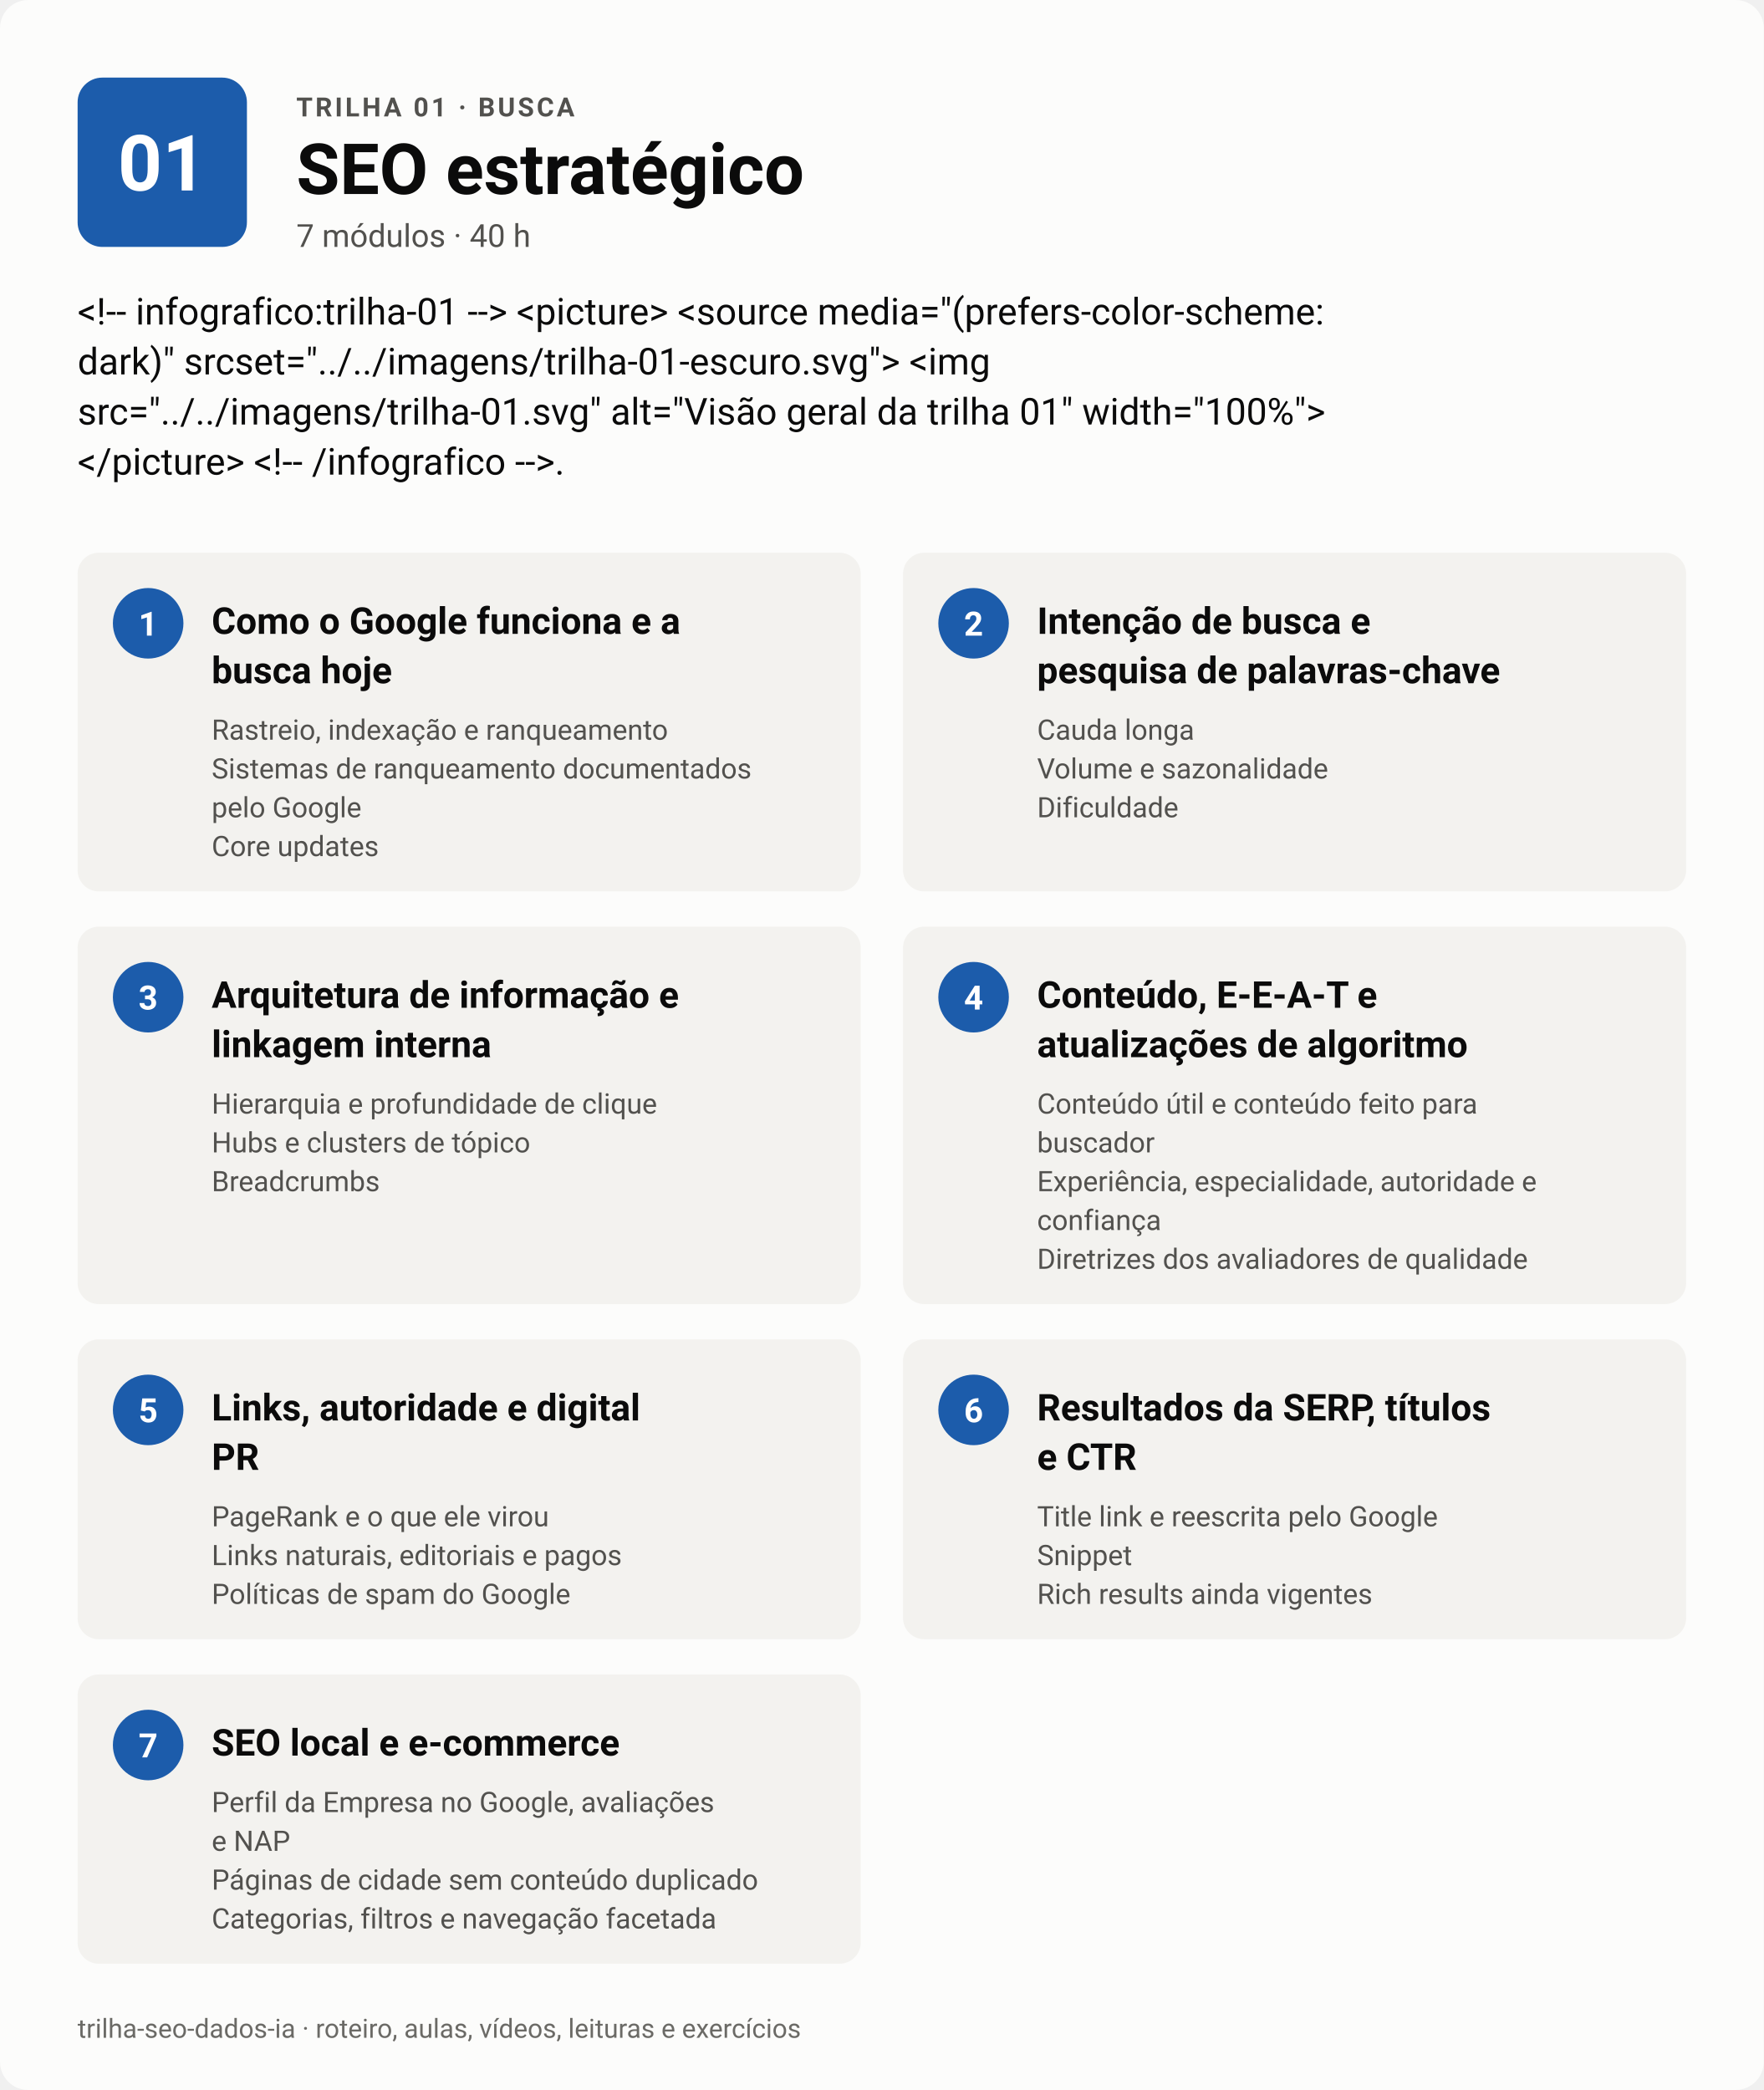
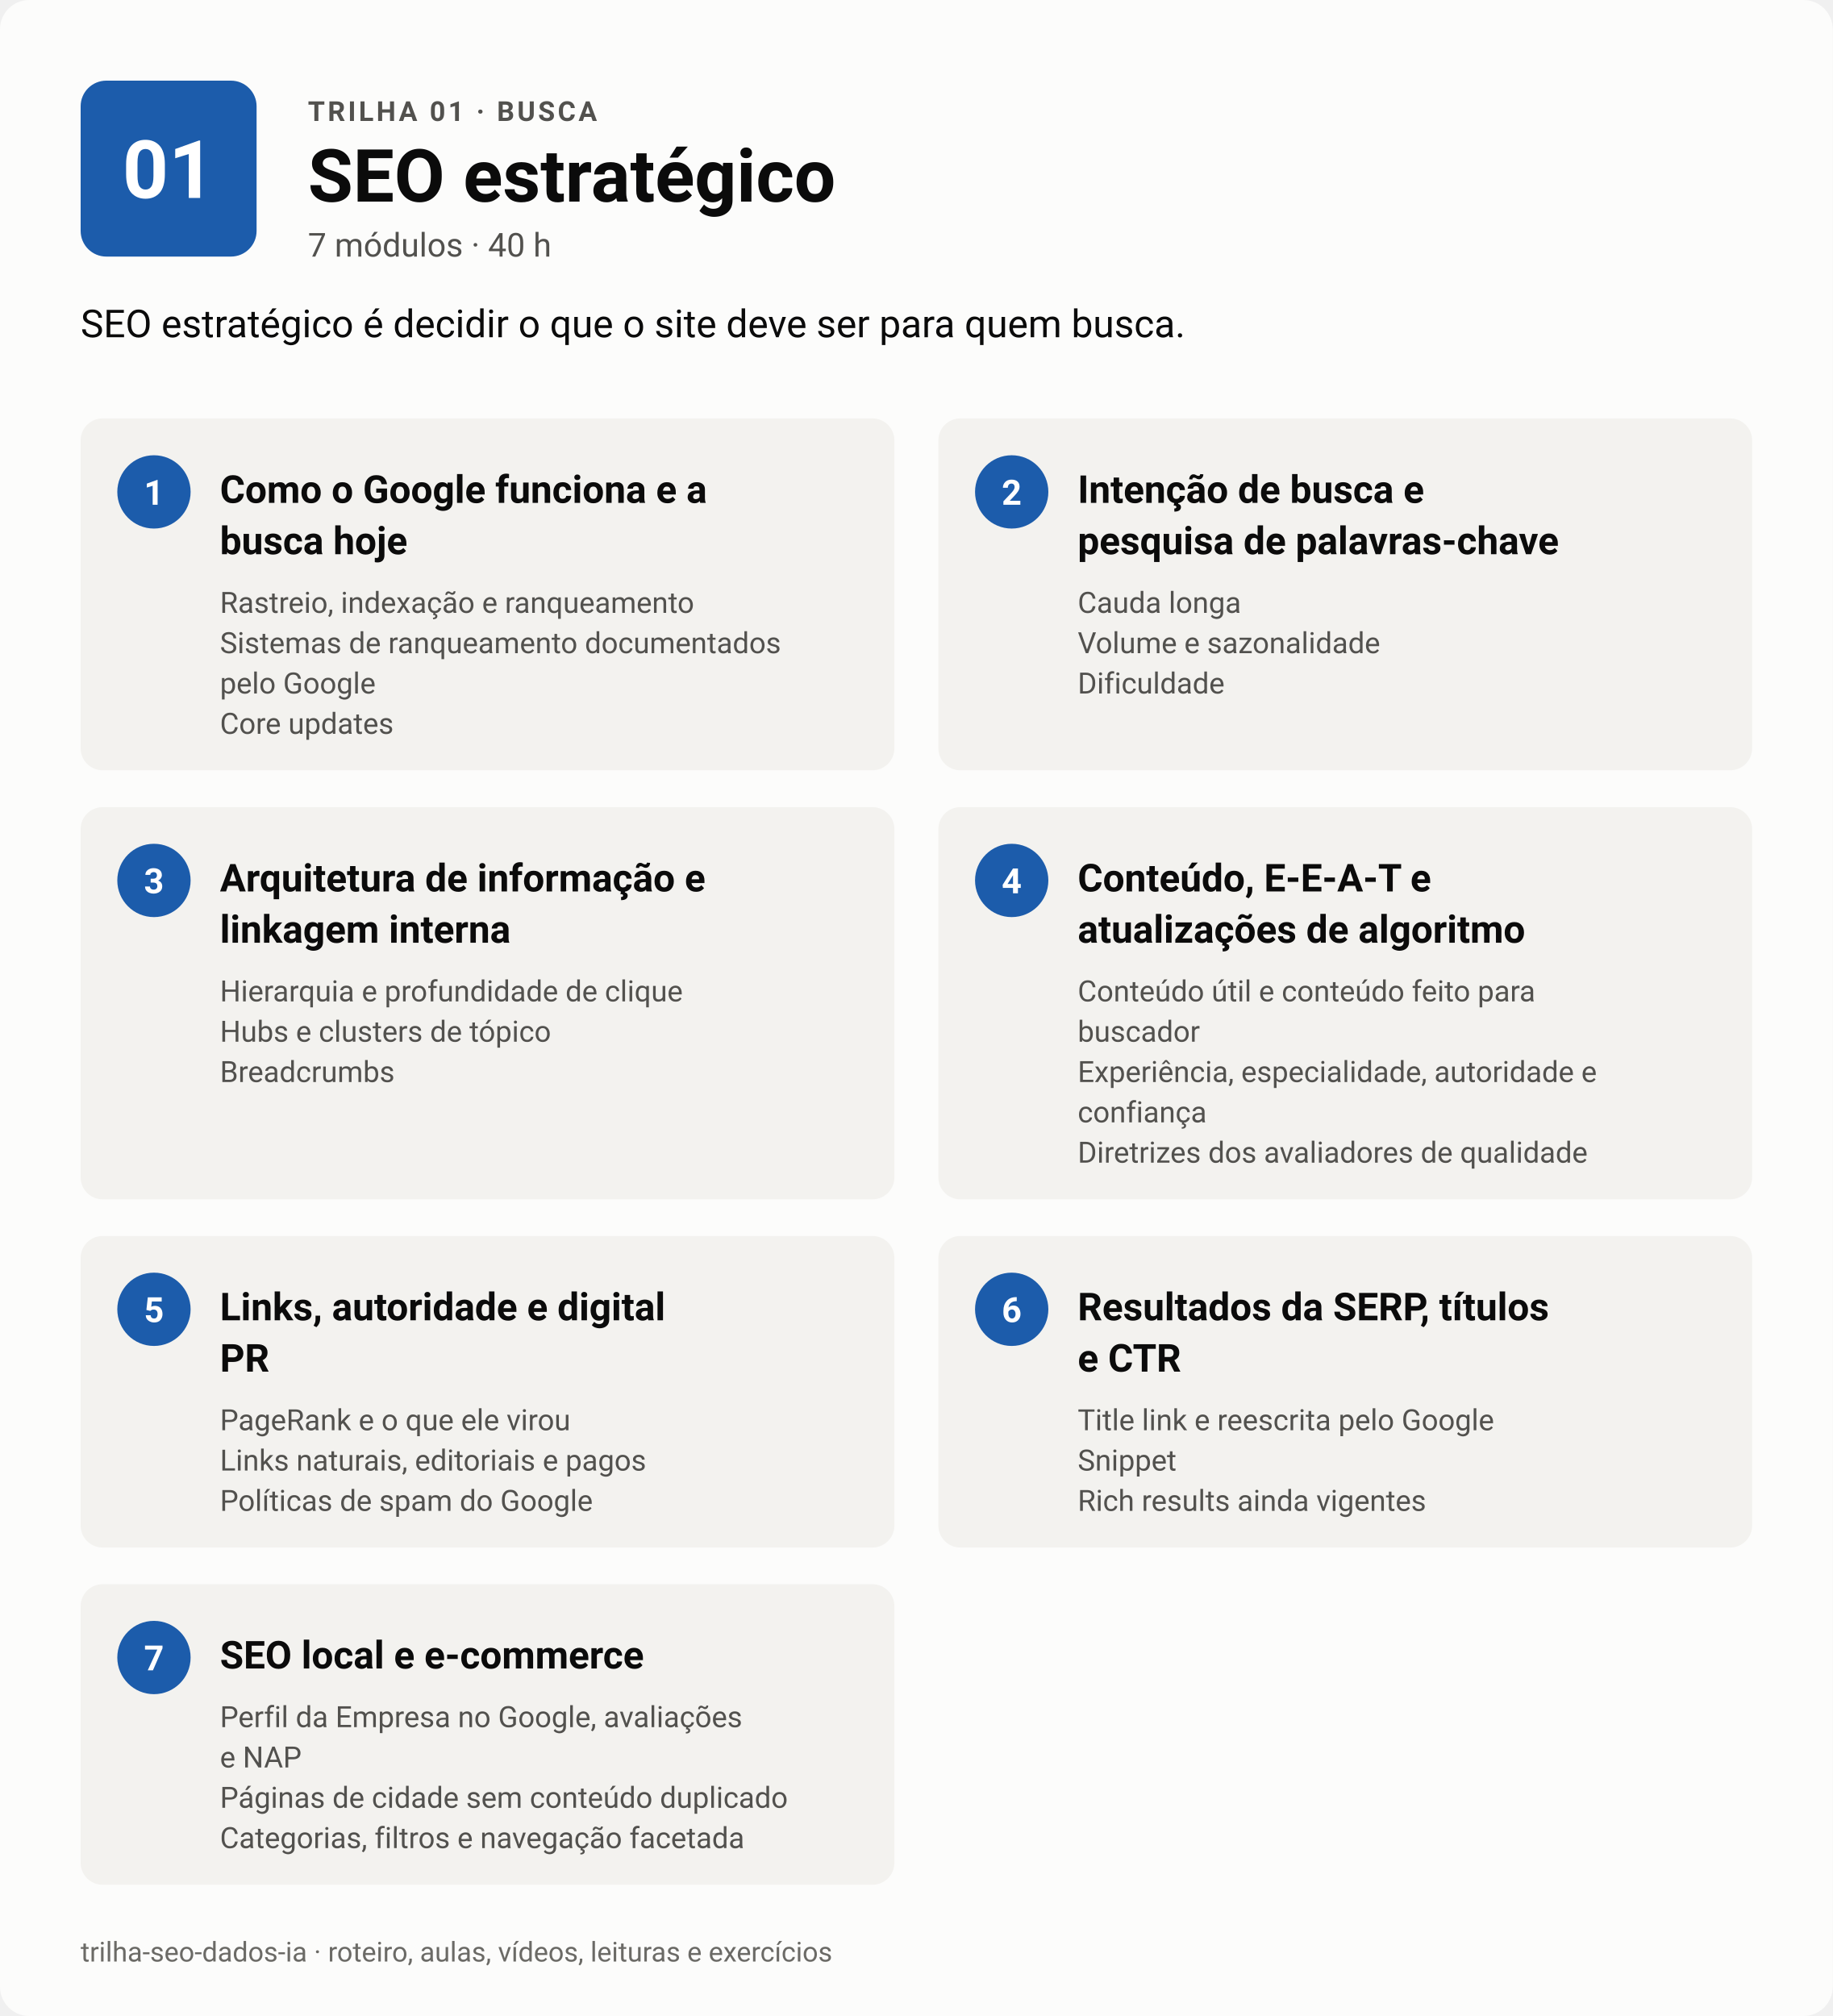
- <svg xmlns="http://www.w3.org/2000/svg" viewBox="0 0 1000 1185" width="1000" height="1185" role="img" aria-label="Trilha 01, SEO estratégico. Visão geral dos módulos." font-family="-apple-system, BlinkMacSystemFont, 'Segoe UI', Roboto, Helvetica, Arial, sans-serif">
+ <svg xmlns="http://www.w3.org/2000/svg" viewBox="0 0 1000 1100" width="1000" height="1100" role="img" aria-label="Trilha 01, SEO estratégico. Visão geral dos módulos." font-family="-apple-system, BlinkMacSystemFont, 'Segoe UI', Roboto, Helvetica, Arial, sans-serif">
  <defs>
    <marker id="seta" viewBox="0 0 10 10" refX="9" refY="5" markerWidth="8" markerHeight="8" orient="auto-start-reverse">
      <path d="M 0 0 L 10 5 L 0 10 z" fill="#6b6a66" />
    </marker>
  </defs>
  <rect width="100%" height="100%" rx="16" fill="#fcfcfb" />
  <rect x="44.0" y="44.0" width="96.0" height="96.0" rx="14" fill="#1c5cab" />
  <text x="92.0" y="108.0" font-size="44" font-weight="700" fill="#ffffff" text-anchor="middle">01</text>
  <text x="168.0" y="66.0" font-size="15" font-weight="600" fill="#52514e" text-anchor="start" letter-spacing="1.5">TRILHA 01 · BUSCA</text>
  <text x="168.0" y="110.0" font-size="40" font-weight="700" fill="#0b0b0b" text-anchor="start">SEO estratégico</text>
  <text x="168.0" y="140.0" font-size="18" font-weight="400" fill="#52514e" text-anchor="start">7 módulos · 40 h</text>
-   <text x="44.0" y="184.0" font-size="21" font-weight="400" fill="#0b0b0b" text-anchor="start">&lt;!-- infografico:trilha-01 --&gt; &lt;picture&gt; &lt;source media="(prefers-color-scheme:</text>
-   <text x="44.0" y="212.3" font-size="21" font-weight="400" fill="#0b0b0b" text-anchor="start">dark)" srcset="../../imagens/trilha-01-escuro.svg"&gt; &lt;img</text>
-   <text x="44.0" y="240.7" font-size="21" font-weight="400" fill="#0b0b0b" text-anchor="start">src="../../imagens/trilha-01.svg" alt="Visão geral da trilha 01" width="100%"&gt;</text>
-   <text x="44.0" y="269.1" font-size="21" font-weight="400" fill="#0b0b0b" text-anchor="start">&lt;/picture&gt; &lt;!-- /infografico --&gt;.</text>
-   <rect x="44.0" y="313.4" width="444.0" height="192.0" rx="12" fill="#f3f2ef" />
-   <circle cx="84.0" cy="353.4" r="20" fill="#1c5cab" />
-   <text x="84.0" y="360.4" font-size="19" font-weight="700" fill="#ffffff" text-anchor="middle">1</text>
-   <text x="120.0" y="359.4" font-size="21" font-weight="700" fill="#0b0b0b" text-anchor="start">Como o Google funciona e a</text>
-   <text x="120.0" y="387.4" font-size="21" font-weight="700" fill="#0b0b0b" text-anchor="start">busca hoje</text>
-   <text x="120.0" y="419.4" font-size="16" font-weight="400" fill="#52514e" text-anchor="start">Rastreio, indexação e ranqueamento</text>
-   <text x="120.0" y="441.4" font-size="16" font-weight="400" fill="#52514e" text-anchor="start">Sistemas de ranqueamento documentados</text>
-   <text x="120.0" y="463.4" font-size="16" font-weight="400" fill="#52514e" text-anchor="start">pelo Google</text>
-   <text x="120.0" y="485.4" font-size="16" font-weight="400" fill="#52514e" text-anchor="start">Core updates</text>
-   <rect x="512.0" y="313.4" width="444.0" height="192.0" rx="12" fill="#f3f2ef" />
-   <circle cx="552.0" cy="353.4" r="20" fill="#1c5cab" />
-   <text x="552.0" y="360.4" font-size="19" font-weight="700" fill="#ffffff" text-anchor="middle">2</text>
-   <text x="588.0" y="359.4" font-size="21" font-weight="700" fill="#0b0b0b" text-anchor="start">Intenção de busca e</text>
-   <text x="588.0" y="387.4" font-size="21" font-weight="700" fill="#0b0b0b" text-anchor="start">pesquisa de palavras-chave</text>
-   <text x="588.0" y="419.4" font-size="16" font-weight="400" fill="#52514e" text-anchor="start">Cauda longa</text>
-   <text x="588.0" y="441.4" font-size="16" font-weight="400" fill="#52514e" text-anchor="start">Volume e sazonalidade</text>
-   <text x="588.0" y="463.4" font-size="16" font-weight="400" fill="#52514e" text-anchor="start">Dificuldade</text>
-   <rect x="44.0" y="525.4" width="444.0" height="214.0" rx="12" fill="#f3f2ef" />
-   <circle cx="84.0" cy="565.4" r="20" fill="#1c5cab" />
-   <text x="84.0" y="572.4" font-size="19" font-weight="700" fill="#ffffff" text-anchor="middle">3</text>
-   <text x="120.0" y="571.4" font-size="21" font-weight="700" fill="#0b0b0b" text-anchor="start">Arquitetura de informação e</text>
-   <text x="120.0" y="599.4" font-size="21" font-weight="700" fill="#0b0b0b" text-anchor="start">linkagem interna</text>
-   <text x="120.0" y="631.4" font-size="16" font-weight="400" fill="#52514e" text-anchor="start">Hierarquia e profundidade de clique</text>
-   <text x="120.0" y="653.4" font-size="16" font-weight="400" fill="#52514e" text-anchor="start">Hubs e clusters de tópico</text>
-   <text x="120.0" y="675.4" font-size="16" font-weight="400" fill="#52514e" text-anchor="start">Breadcrumbs</text>
-   <rect x="512.0" y="525.4" width="444.0" height="214.0" rx="12" fill="#f3f2ef" />
-   <circle cx="552.0" cy="565.4" r="20" fill="#1c5cab" />
-   <text x="552.0" y="572.4" font-size="19" font-weight="700" fill="#ffffff" text-anchor="middle">4</text>
-   <text x="588.0" y="571.4" font-size="21" font-weight="700" fill="#0b0b0b" text-anchor="start">Conteúdo, E-E-A-T e</text>
-   <text x="588.0" y="599.4" font-size="21" font-weight="700" fill="#0b0b0b" text-anchor="start">atualizações de algoritmo</text>
-   <text x="588.0" y="631.4" font-size="16" font-weight="400" fill="#52514e" text-anchor="start">Conteúdo útil e conteúdo feito para</text>
-   <text x="588.0" y="653.4" font-size="16" font-weight="400" fill="#52514e" text-anchor="start">buscador</text>
-   <text x="588.0" y="675.4" font-size="16" font-weight="400" fill="#52514e" text-anchor="start">Experiência, especialidade, autoridade e</text>
-   <text x="588.0" y="697.4" font-size="16" font-weight="400" fill="#52514e" text-anchor="start">confiança</text>
-   <text x="588.0" y="719.4" font-size="16" font-weight="400" fill="#52514e" text-anchor="start">Diretrizes dos avaliadores de qualidade</text>
-   <rect x="44.0" y="759.4" width="444.0" height="170.0" rx="12" fill="#f3f2ef" />
-   <circle cx="84.0" cy="799.4" r="20" fill="#1c5cab" />
-   <text x="84.0" y="806.4" font-size="19" font-weight="700" fill="#ffffff" text-anchor="middle">5</text>
-   <text x="120.0" y="805.4" font-size="21" font-weight="700" fill="#0b0b0b" text-anchor="start">Links, autoridade e digital</text>
-   <text x="120.0" y="833.4" font-size="21" font-weight="700" fill="#0b0b0b" text-anchor="start">PR</text>
-   <text x="120.0" y="865.4" font-size="16" font-weight="400" fill="#52514e" text-anchor="start">PageRank e o que ele virou</text>
-   <text x="120.0" y="887.4" font-size="16" font-weight="400" fill="#52514e" text-anchor="start">Links naturais, editoriais e pagos</text>
-   <text x="120.0" y="909.4" font-size="16" font-weight="400" fill="#52514e" text-anchor="start">Políticas de spam do Google</text>
-   <rect x="512.0" y="759.4" width="444.0" height="170.0" rx="12" fill="#f3f2ef" />
-   <circle cx="552.0" cy="799.4" r="20" fill="#1c5cab" />
-   <text x="552.0" y="806.4" font-size="19" font-weight="700" fill="#ffffff" text-anchor="middle">6</text>
-   <text x="588.0" y="805.4" font-size="21" font-weight="700" fill="#0b0b0b" text-anchor="start">Resultados da SERP, títulos</text>
-   <text x="588.0" y="833.4" font-size="21" font-weight="700" fill="#0b0b0b" text-anchor="start">e CTR</text>
-   <text x="588.0" y="865.4" font-size="16" font-weight="400" fill="#52514e" text-anchor="start">Title link e reescrita pelo Google</text>
-   <text x="588.0" y="887.4" font-size="16" font-weight="400" fill="#52514e" text-anchor="start">Snippet</text>
-   <text x="588.0" y="909.4" font-size="16" font-weight="400" fill="#52514e" text-anchor="start">Rich results ainda vigentes</text>
-   <rect x="44.0" y="949.4" width="444.0" height="164.0" rx="12" fill="#f3f2ef" />
-   <circle cx="84.0" cy="989.4" r="20" fill="#1c5cab" />
-   <text x="84.0" y="996.4" font-size="19" font-weight="700" fill="#ffffff" text-anchor="middle">7</text>
-   <text x="120.0" y="995.4" font-size="21" font-weight="700" fill="#0b0b0b" text-anchor="start">SEO local e e-commerce</text>
-   <text x="120.0" y="1027.4" font-size="16" font-weight="400" fill="#52514e" text-anchor="start">Perfil da Empresa no Google, avaliações</text>
-   <text x="120.0" y="1049.4" font-size="16" font-weight="400" fill="#52514e" text-anchor="start">e NAP</text>
-   <text x="120.0" y="1071.4" font-size="16" font-weight="400" fill="#52514e" text-anchor="start">Páginas de cidade sem conteúdo duplicado</text>
-   <text x="120.0" y="1093.4" font-size="16" font-weight="400" fill="#52514e" text-anchor="start">Categorias, filtros e navegação facetada</text>
-   <text x="44.0" y="1155.4" font-size="15" font-weight="400" fill="#6b6a66" text-anchor="start">trilha-seo-dados-ia · roteiro, aulas, vídeos, leituras e exercícios</text>
+   <text x="44.0" y="184.0" font-size="21" font-weight="400" fill="#0b0b0b" text-anchor="start">SEO estratégico é decidir o que o site deve ser para quem busca.</text>
+   <rect x="44.0" y="228.3" width="444.0" height="192.0" rx="12" fill="#f3f2ef" />
+   <circle cx="84.0" cy="268.4" r="20" fill="#1c5cab" />
+   <text x="84.0" y="275.4" font-size="19" font-weight="700" fill="#ffffff" text-anchor="middle">1</text>
+   <text x="120.0" y="274.4" font-size="21" font-weight="700" fill="#0b0b0b" text-anchor="start">Como o Google funciona e a</text>
+   <text x="120.0" y="302.4" font-size="21" font-weight="700" fill="#0b0b0b" text-anchor="start">busca hoje</text>
+   <text x="120.0" y="334.4" font-size="16" font-weight="400" fill="#52514e" text-anchor="start">Rastreio, indexação e ranqueamento</text>
+   <text x="120.0" y="356.4" font-size="16" font-weight="400" fill="#52514e" text-anchor="start">Sistemas de ranqueamento documentados</text>
+   <text x="120.0" y="378.4" font-size="16" font-weight="400" fill="#52514e" text-anchor="start">pelo Google</text>
+   <text x="120.0" y="400.4" font-size="16" font-weight="400" fill="#52514e" text-anchor="start">Core updates</text>
+   <rect x="512.0" y="228.3" width="444.0" height="192.0" rx="12" fill="#f3f2ef" />
+   <circle cx="552.0" cy="268.4" r="20" fill="#1c5cab" />
+   <text x="552.0" y="275.4" font-size="19" font-weight="700" fill="#ffffff" text-anchor="middle">2</text>
+   <text x="588.0" y="274.4" font-size="21" font-weight="700" fill="#0b0b0b" text-anchor="start">Intenção de busca e</text>
+   <text x="588.0" y="302.4" font-size="21" font-weight="700" fill="#0b0b0b" text-anchor="start">pesquisa de palavras-chave</text>
+   <text x="588.0" y="334.4" font-size="16" font-weight="400" fill="#52514e" text-anchor="start">Cauda longa</text>
+   <text x="588.0" y="356.4" font-size="16" font-weight="400" fill="#52514e" text-anchor="start">Volume e sazonalidade</text>
+   <text x="588.0" y="378.4" font-size="16" font-weight="400" fill="#52514e" text-anchor="start">Dificuldade</text>
+   <rect x="44.0" y="440.4" width="444.0" height="214.0" rx="12" fill="#f3f2ef" />
+   <circle cx="84.0" cy="480.4" r="20" fill="#1c5cab" />
+   <text x="84.0" y="487.4" font-size="19" font-weight="700" fill="#ffffff" text-anchor="middle">3</text>
+   <text x="120.0" y="486.4" font-size="21" font-weight="700" fill="#0b0b0b" text-anchor="start">Arquitetura de informação e</text>
+   <text x="120.0" y="514.4" font-size="21" font-weight="700" fill="#0b0b0b" text-anchor="start">linkagem interna</text>
+   <text x="120.0" y="546.4" font-size="16" font-weight="400" fill="#52514e" text-anchor="start">Hierarquia e profundidade de clique</text>
+   <text x="120.0" y="568.4" font-size="16" font-weight="400" fill="#52514e" text-anchor="start">Hubs e clusters de tópico</text>
+   <text x="120.0" y="590.4" font-size="16" font-weight="400" fill="#52514e" text-anchor="start">Breadcrumbs</text>
+   <rect x="512.0" y="440.4" width="444.0" height="214.0" rx="12" fill="#f3f2ef" />
+   <circle cx="552.0" cy="480.4" r="20" fill="#1c5cab" />
+   <text x="552.0" y="487.4" font-size="19" font-weight="700" fill="#ffffff" text-anchor="middle">4</text>
+   <text x="588.0" y="486.4" font-size="21" font-weight="700" fill="#0b0b0b" text-anchor="start">Conteúdo, E-E-A-T e</text>
+   <text x="588.0" y="514.4" font-size="21" font-weight="700" fill="#0b0b0b" text-anchor="start">atualizações de algoritmo</text>
+   <text x="588.0" y="546.4" font-size="16" font-weight="400" fill="#52514e" text-anchor="start">Conteúdo útil e conteúdo feito para</text>
+   <text x="588.0" y="568.4" font-size="16" font-weight="400" fill="#52514e" text-anchor="start">buscador</text>
+   <text x="588.0" y="590.4" font-size="16" font-weight="400" fill="#52514e" text-anchor="start">Experiência, especialidade, autoridade e</text>
+   <text x="588.0" y="612.4" font-size="16" font-weight="400" fill="#52514e" text-anchor="start">confiança</text>
+   <text x="588.0" y="634.4" font-size="16" font-weight="400" fill="#52514e" text-anchor="start">Diretrizes dos avaliadores de qualidade</text>
+   <rect x="44.0" y="674.4" width="444.0" height="170.0" rx="12" fill="#f3f2ef" />
+   <circle cx="84.0" cy="714.4" r="20" fill="#1c5cab" />
+   <text x="84.0" y="721.4" font-size="19" font-weight="700" fill="#ffffff" text-anchor="middle">5</text>
+   <text x="120.0" y="720.4" font-size="21" font-weight="700" fill="#0b0b0b" text-anchor="start">Links, autoridade e digital</text>
+   <text x="120.0" y="748.4" font-size="21" font-weight="700" fill="#0b0b0b" text-anchor="start">PR</text>
+   <text x="120.0" y="780.4" font-size="16" font-weight="400" fill="#52514e" text-anchor="start">PageRank e o que ele virou</text>
+   <text x="120.0" y="802.4" font-size="16" font-weight="400" fill="#52514e" text-anchor="start">Links naturais, editoriais e pagos</text>
+   <text x="120.0" y="824.4" font-size="16" font-weight="400" fill="#52514e" text-anchor="start">Políticas de spam do Google</text>
+   <rect x="512.0" y="674.4" width="444.0" height="170.0" rx="12" fill="#f3f2ef" />
+   <circle cx="552.0" cy="714.4" r="20" fill="#1c5cab" />
+   <text x="552.0" y="721.4" font-size="19" font-weight="700" fill="#ffffff" text-anchor="middle">6</text>
+   <text x="588.0" y="720.4" font-size="21" font-weight="700" fill="#0b0b0b" text-anchor="start">Resultados da SERP, títulos</text>
+   <text x="588.0" y="748.4" font-size="21" font-weight="700" fill="#0b0b0b" text-anchor="start">e CTR</text>
+   <text x="588.0" y="780.4" font-size="16" font-weight="400" fill="#52514e" text-anchor="start">Title link e reescrita pelo Google</text>
+   <text x="588.0" y="802.4" font-size="16" font-weight="400" fill="#52514e" text-anchor="start">Snippet</text>
+   <text x="588.0" y="824.4" font-size="16" font-weight="400" fill="#52514e" text-anchor="start">Rich results ainda vigentes</text>
+   <rect x="44.0" y="864.4" width="444.0" height="164.0" rx="12" fill="#f3f2ef" />
+   <circle cx="84.0" cy="904.4" r="20" fill="#1c5cab" />
+   <text x="84.0" y="911.4" font-size="19" font-weight="700" fill="#ffffff" text-anchor="middle">7</text>
+   <text x="120.0" y="910.4" font-size="21" font-weight="700" fill="#0b0b0b" text-anchor="start">SEO local e e-commerce</text>
+   <text x="120.0" y="942.4" font-size="16" font-weight="400" fill="#52514e" text-anchor="start">Perfil da Empresa no Google, avaliações</text>
+   <text x="120.0" y="964.4" font-size="16" font-weight="400" fill="#52514e" text-anchor="start">e NAP</text>
+   <text x="120.0" y="986.4" font-size="16" font-weight="400" fill="#52514e" text-anchor="start">Páginas de cidade sem conteúdo duplicado</text>
+   <text x="120.0" y="1008.4" font-size="16" font-weight="400" fill="#52514e" text-anchor="start">Categorias, filtros e navegação facetada</text>
+   <text x="44.0" y="1070.3" font-size="15" font-weight="400" fill="#6b6a66" text-anchor="start">trilha-seo-dados-ia · roteiro, aulas, vídeos, leituras e exercícios</text>
</svg>
